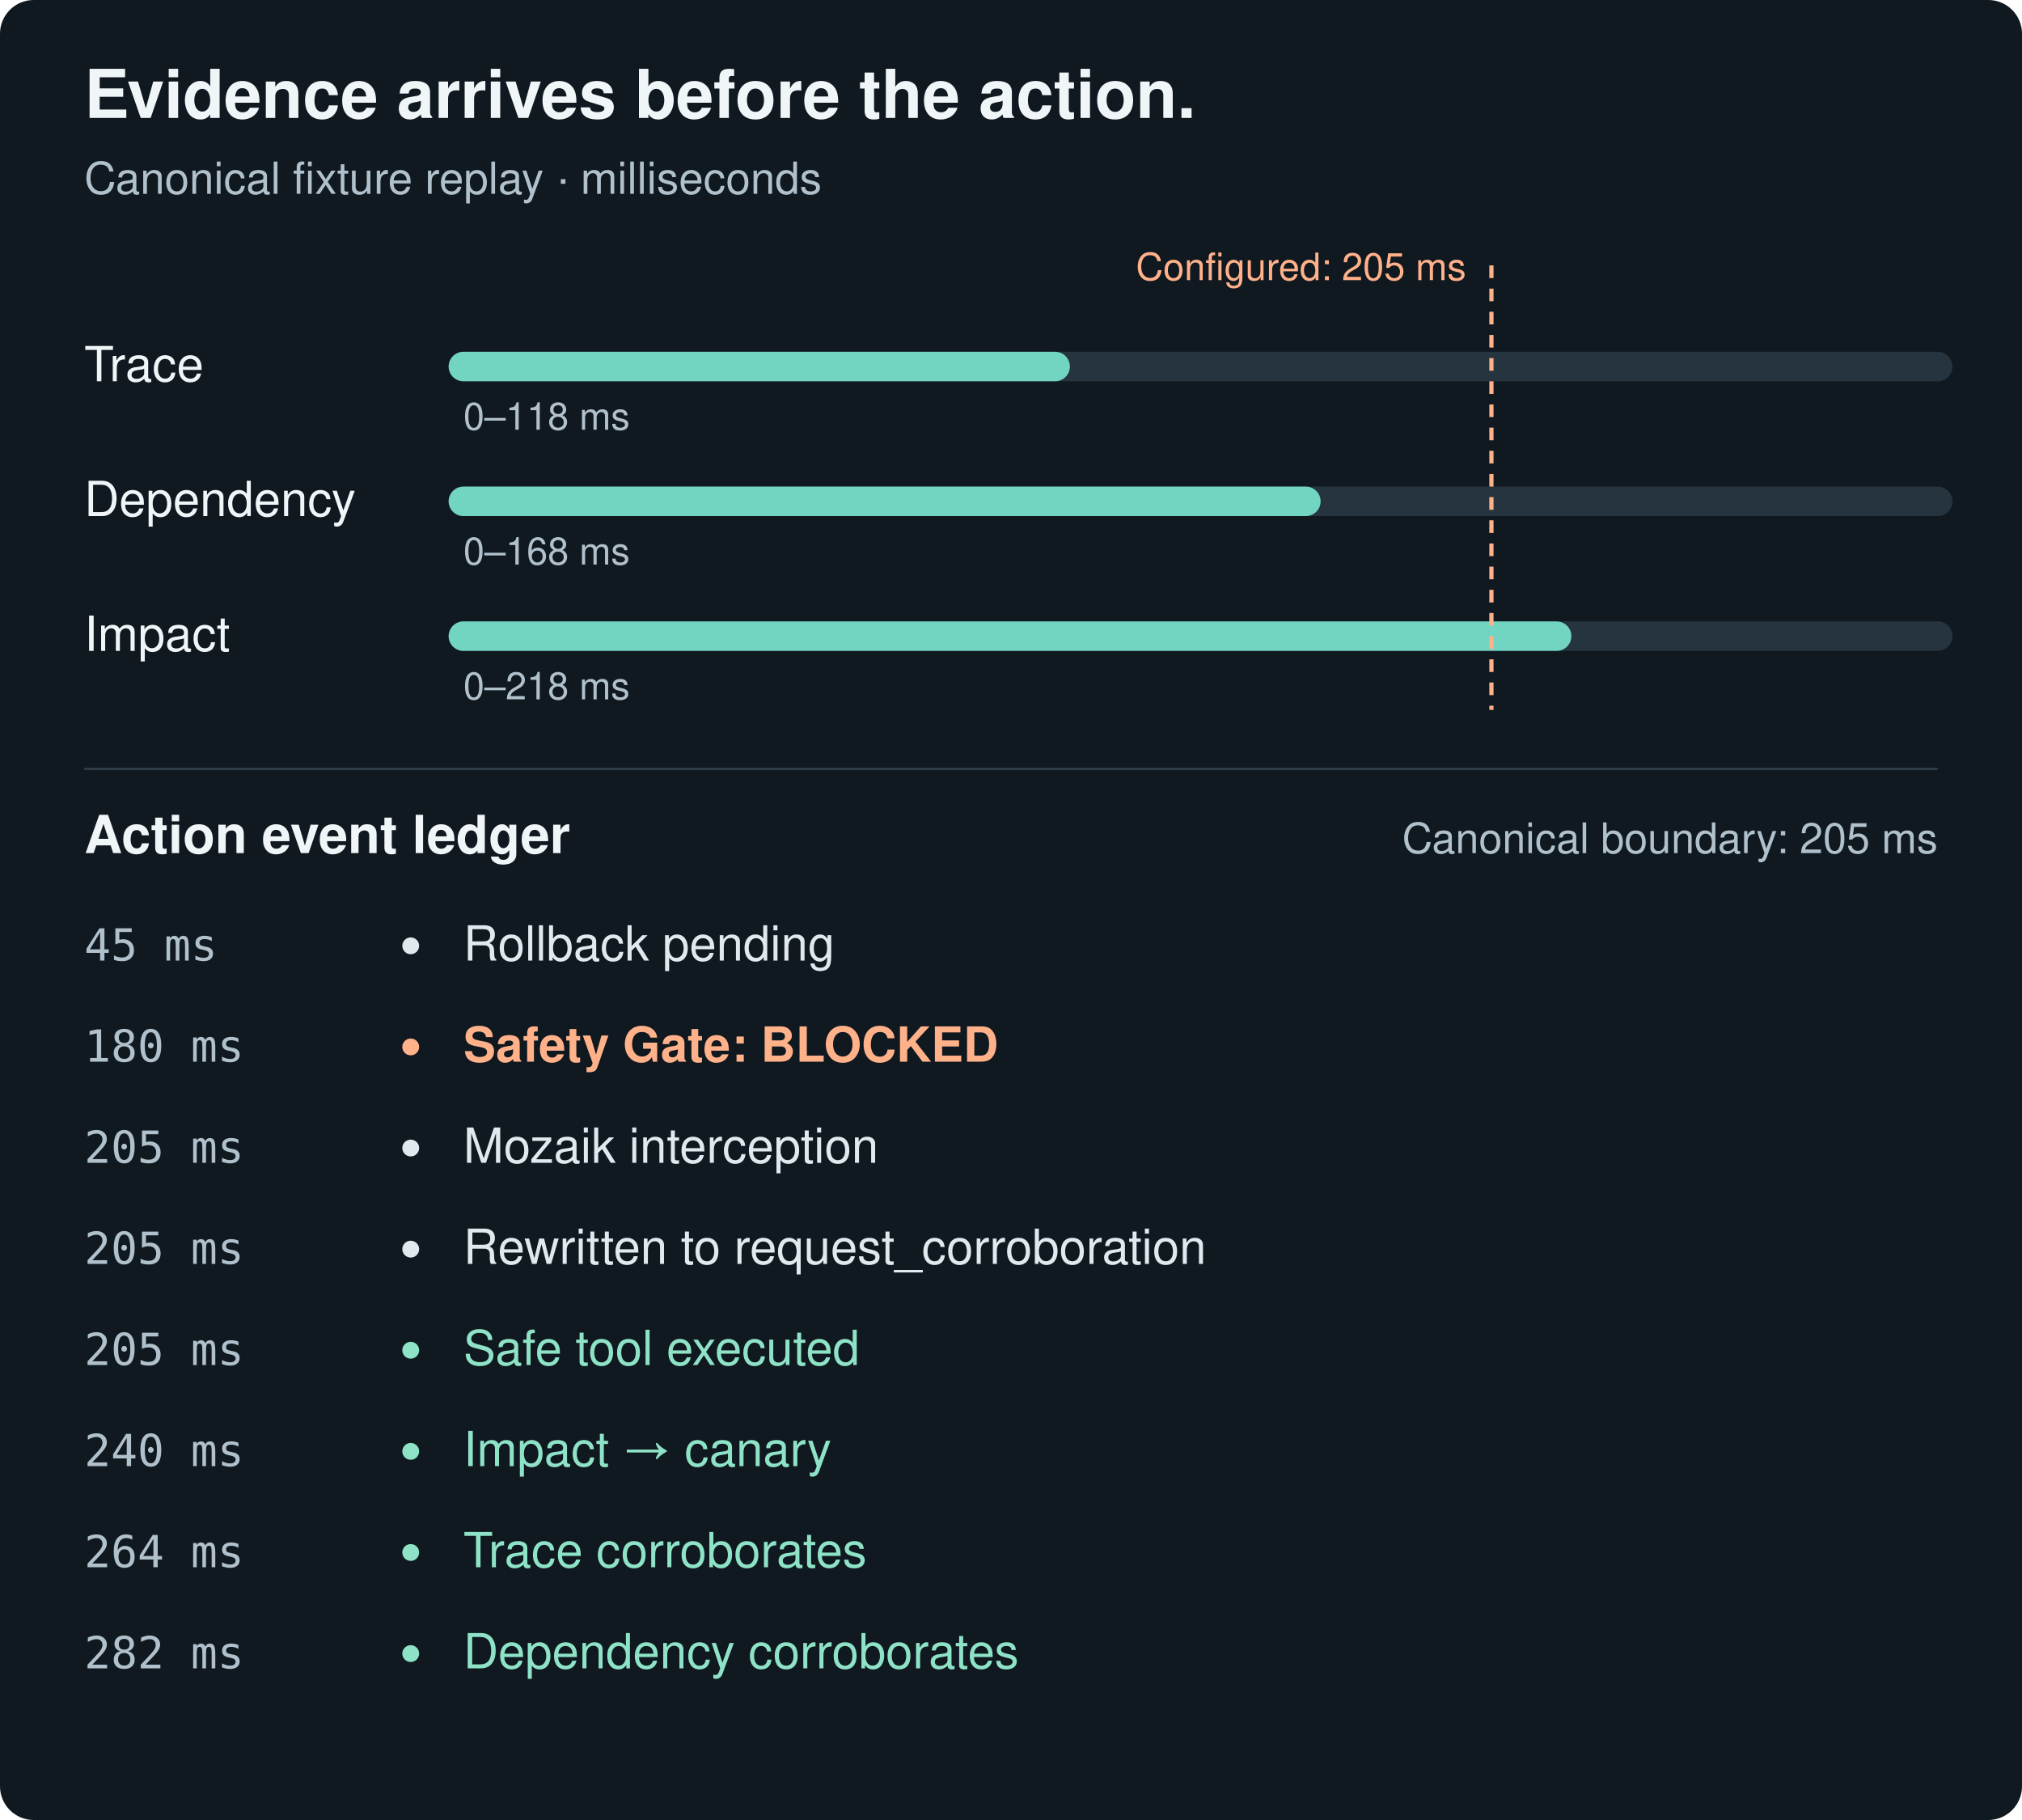
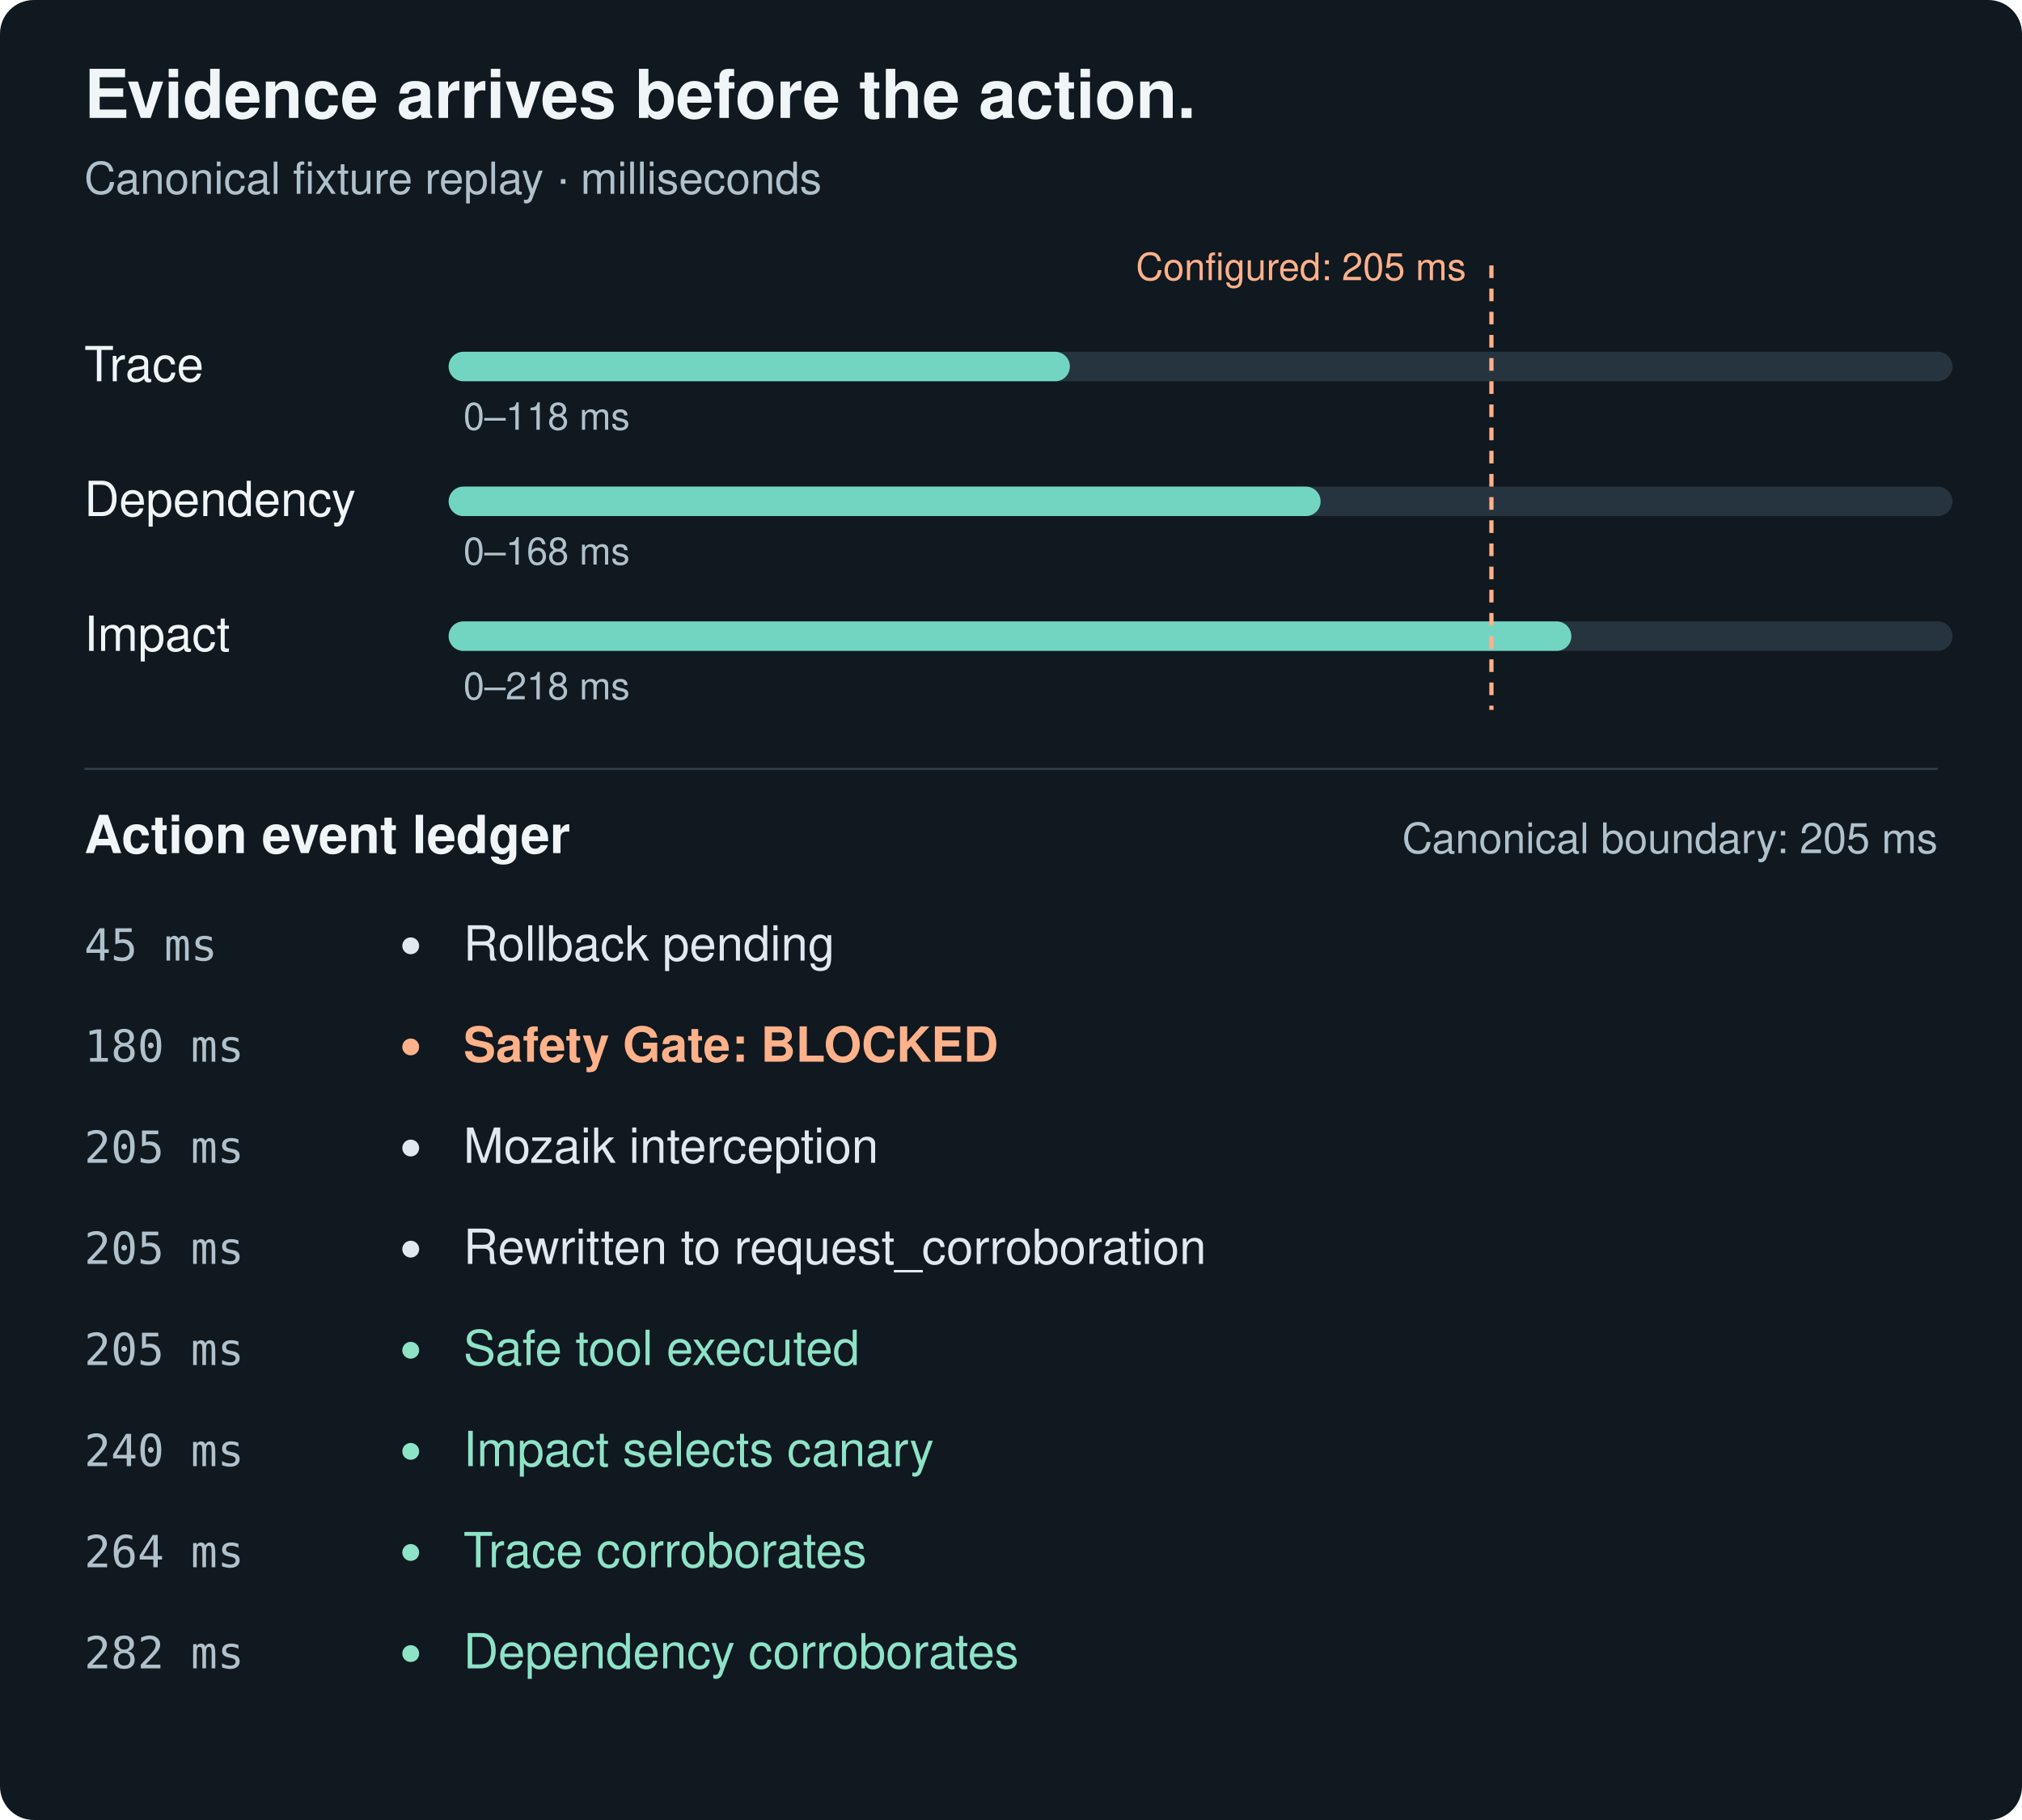
<svg xmlns="http://www.w3.org/2000/svg" width="960" height="864" viewBox="0 0 960 864" role="img" aria-labelledby="title desc">
  <rect width="960" height="864" rx="16" fill="#101820" />
  <g font-family="-apple-system, BlinkMacSystemFont, 'Segoe UI', Helvetica, Arial, sans-serif">
    <text x="40" y="56" fill="#f0f5f7" font-size="32" font-weight="700">Evidence arrives before the action.</text>
    <text x="40" y="92" fill="#b0c1cc" font-size="21">Canonical fixture replay · milliseconds</text>
    <text x="40" y="181" fill="#f0f5f7" font-size="23">Trace</text>
    <line x1="220" y1="174" x2="920" y2="174" stroke="#25343f" stroke-width="14" stroke-linecap="round" />
    <line x1="220" y1="174" x2="500.952" y2="174" stroke="#72d5c2" stroke-width="14" stroke-linecap="round" />
    <text x="220" y="204" fill="#b0c1cc" font-size="18">0–118 ms</text>
    <text x="40" y="245" fill="#f0f5f7" font-size="23">Dependency</text>
    <line x1="220" y1="238" x2="920" y2="238" stroke="#25343f" stroke-width="14" stroke-linecap="round" />
    <line x1="220" y1="238" x2="620" y2="238" stroke="#72d5c2" stroke-width="14" stroke-linecap="round" />
    <text x="220" y="268" fill="#b0c1cc" font-size="18">0–168 ms</text>
    <text x="40" y="309" fill="#f0f5f7" font-size="23">Impact</text>
    <line x1="220" y1="302" x2="920" y2="302" stroke="#25343f" stroke-width="14" stroke-linecap="round" />
    <line x1="220" y1="302" x2="739.048" y2="302" stroke="#72d5c2" stroke-width="14" stroke-linecap="round" />
    <text x="220" y="332" fill="#b0c1cc" font-size="18">0–218 ms</text>
    <line x1="708.095" y1="126" x2="708.095" y2="337" stroke="#ffb18a" stroke-width="2" stroke-dasharray="6 5" />
    <text x="696.095" y="133" text-anchor="end" fill="#ffb18a" font-size="18">Configured: 205 ms</text>
    <path d="M40 365 H920" stroke="#30404b" />
    <text x="40" y="405" fill="#f0f5f7" font-size="25" font-weight="700">Action event ledger</text>
    <text x="920" y="405" text-anchor="end" fill="#b0c1cc" font-size="20">Canonical boundary: 205 ms</text>
    <text x="40" y="456" fill="#b0c1cc" font-size="21" font-family="ui-monospace, SFMono-Regular, Consolas, monospace">45 ms</text>
    <circle cx="195" cy="449" r="4" fill="#e0e9ee" />
    <text x="220" y="456" fill="#e0e9ee" font-size="23" font-weight="400">Rollback pending</text>
    <text x="40" y="504" fill="#b0c1cc" font-size="21" font-family="ui-monospace, SFMono-Regular, Consolas, monospace">180 ms</text>
    <circle cx="195" cy="497" r="4" fill="#ffb18a" />
    <text x="220" y="504" fill="#ffb18a" font-size="23" font-weight="700">Safety Gate: BLOCKED</text>
    <text x="40" y="552" fill="#b0c1cc" font-size="21" font-family="ui-monospace, SFMono-Regular, Consolas, monospace">205 ms</text>
    <circle cx="195" cy="545" r="4" fill="#e0e9ee" />
    <text x="220" y="552" fill="#e0e9ee" font-size="23" font-weight="400">Mozaik interception</text>
    <text x="40" y="600" fill="#b0c1cc" font-size="21" font-family="ui-monospace, SFMono-Regular, Consolas, monospace">205 ms</text>
    <circle cx="195" cy="593" r="4" fill="#e0e9ee" />
    <text x="220" y="600" fill="#e0e9ee" font-size="23" font-weight="400">Rewritten to request_corroboration</text>
    <text x="40" y="648" fill="#b0c1cc" font-size="21" font-family="ui-monospace, SFMono-Regular, Consolas, monospace">205 ms</text>
    <circle cx="195" cy="641" r="4" fill="#8ee3c7" />
    <text x="220" y="648" fill="#8ee3c7" font-size="23" font-weight="400">Safe tool executed</text>
    <text x="40" y="696" fill="#b0c1cc" font-size="21" font-family="ui-monospace, SFMono-Regular, Consolas, monospace">240 ms</text>
    <circle cx="195" cy="689" r="4" fill="#8ee3c7" />
-     <text x="220" y="696" fill="#8ee3c7" font-size="23" font-weight="400">Impact → canary</text>
+     <text x="220" y="696" fill="#8ee3c7" font-size="23" font-weight="400">Impact selects canary</text>
    <text x="40" y="744" fill="#b0c1cc" font-size="21" font-family="ui-monospace, SFMono-Regular, Consolas, monospace">264 ms</text>
    <circle cx="195" cy="737" r="4" fill="#8ee3c7" />
    <text x="220" y="744" fill="#8ee3c7" font-size="23" font-weight="400">Trace corroborates</text>
    <text x="40" y="792" fill="#b0c1cc" font-size="21" font-family="ui-monospace, SFMono-Regular, Consolas, monospace">282 ms</text>
    <circle cx="195" cy="785" r="4" fill="#8ee3c7" />
    <text x="220" y="792" fill="#8ee3c7" font-size="23" font-weight="400">Dependency corroborates</text>
  </g>
</svg>
